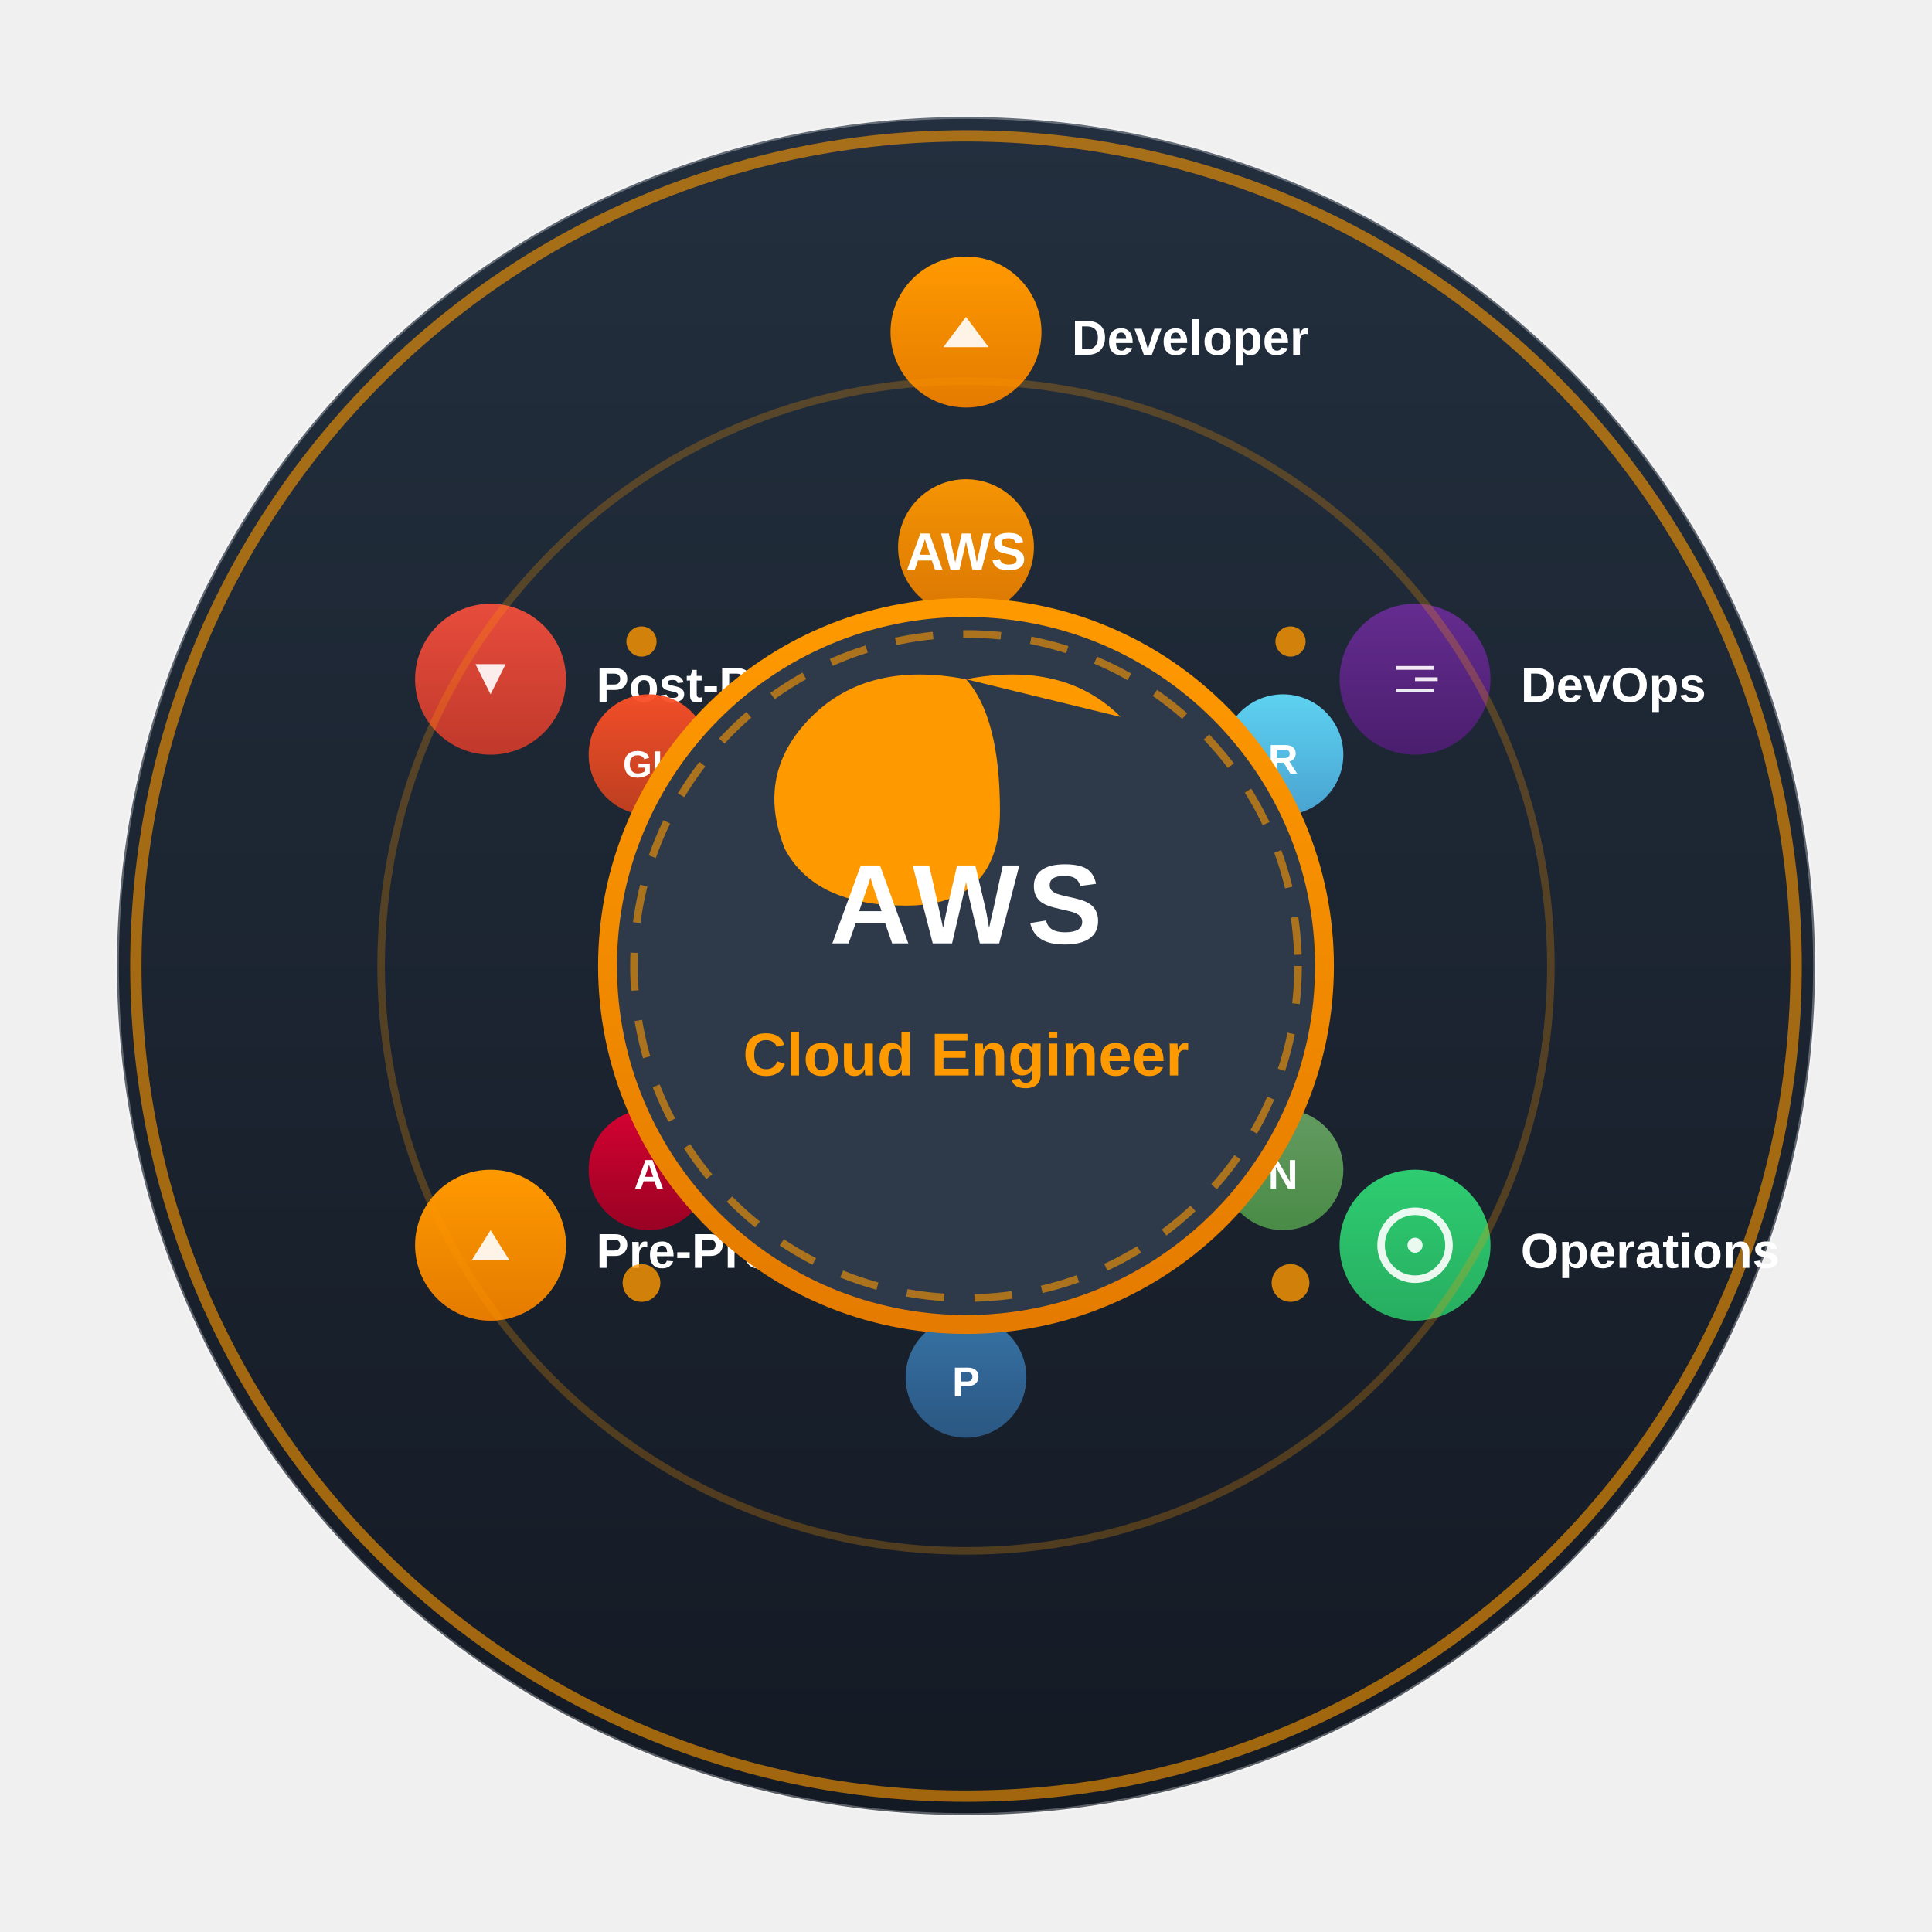
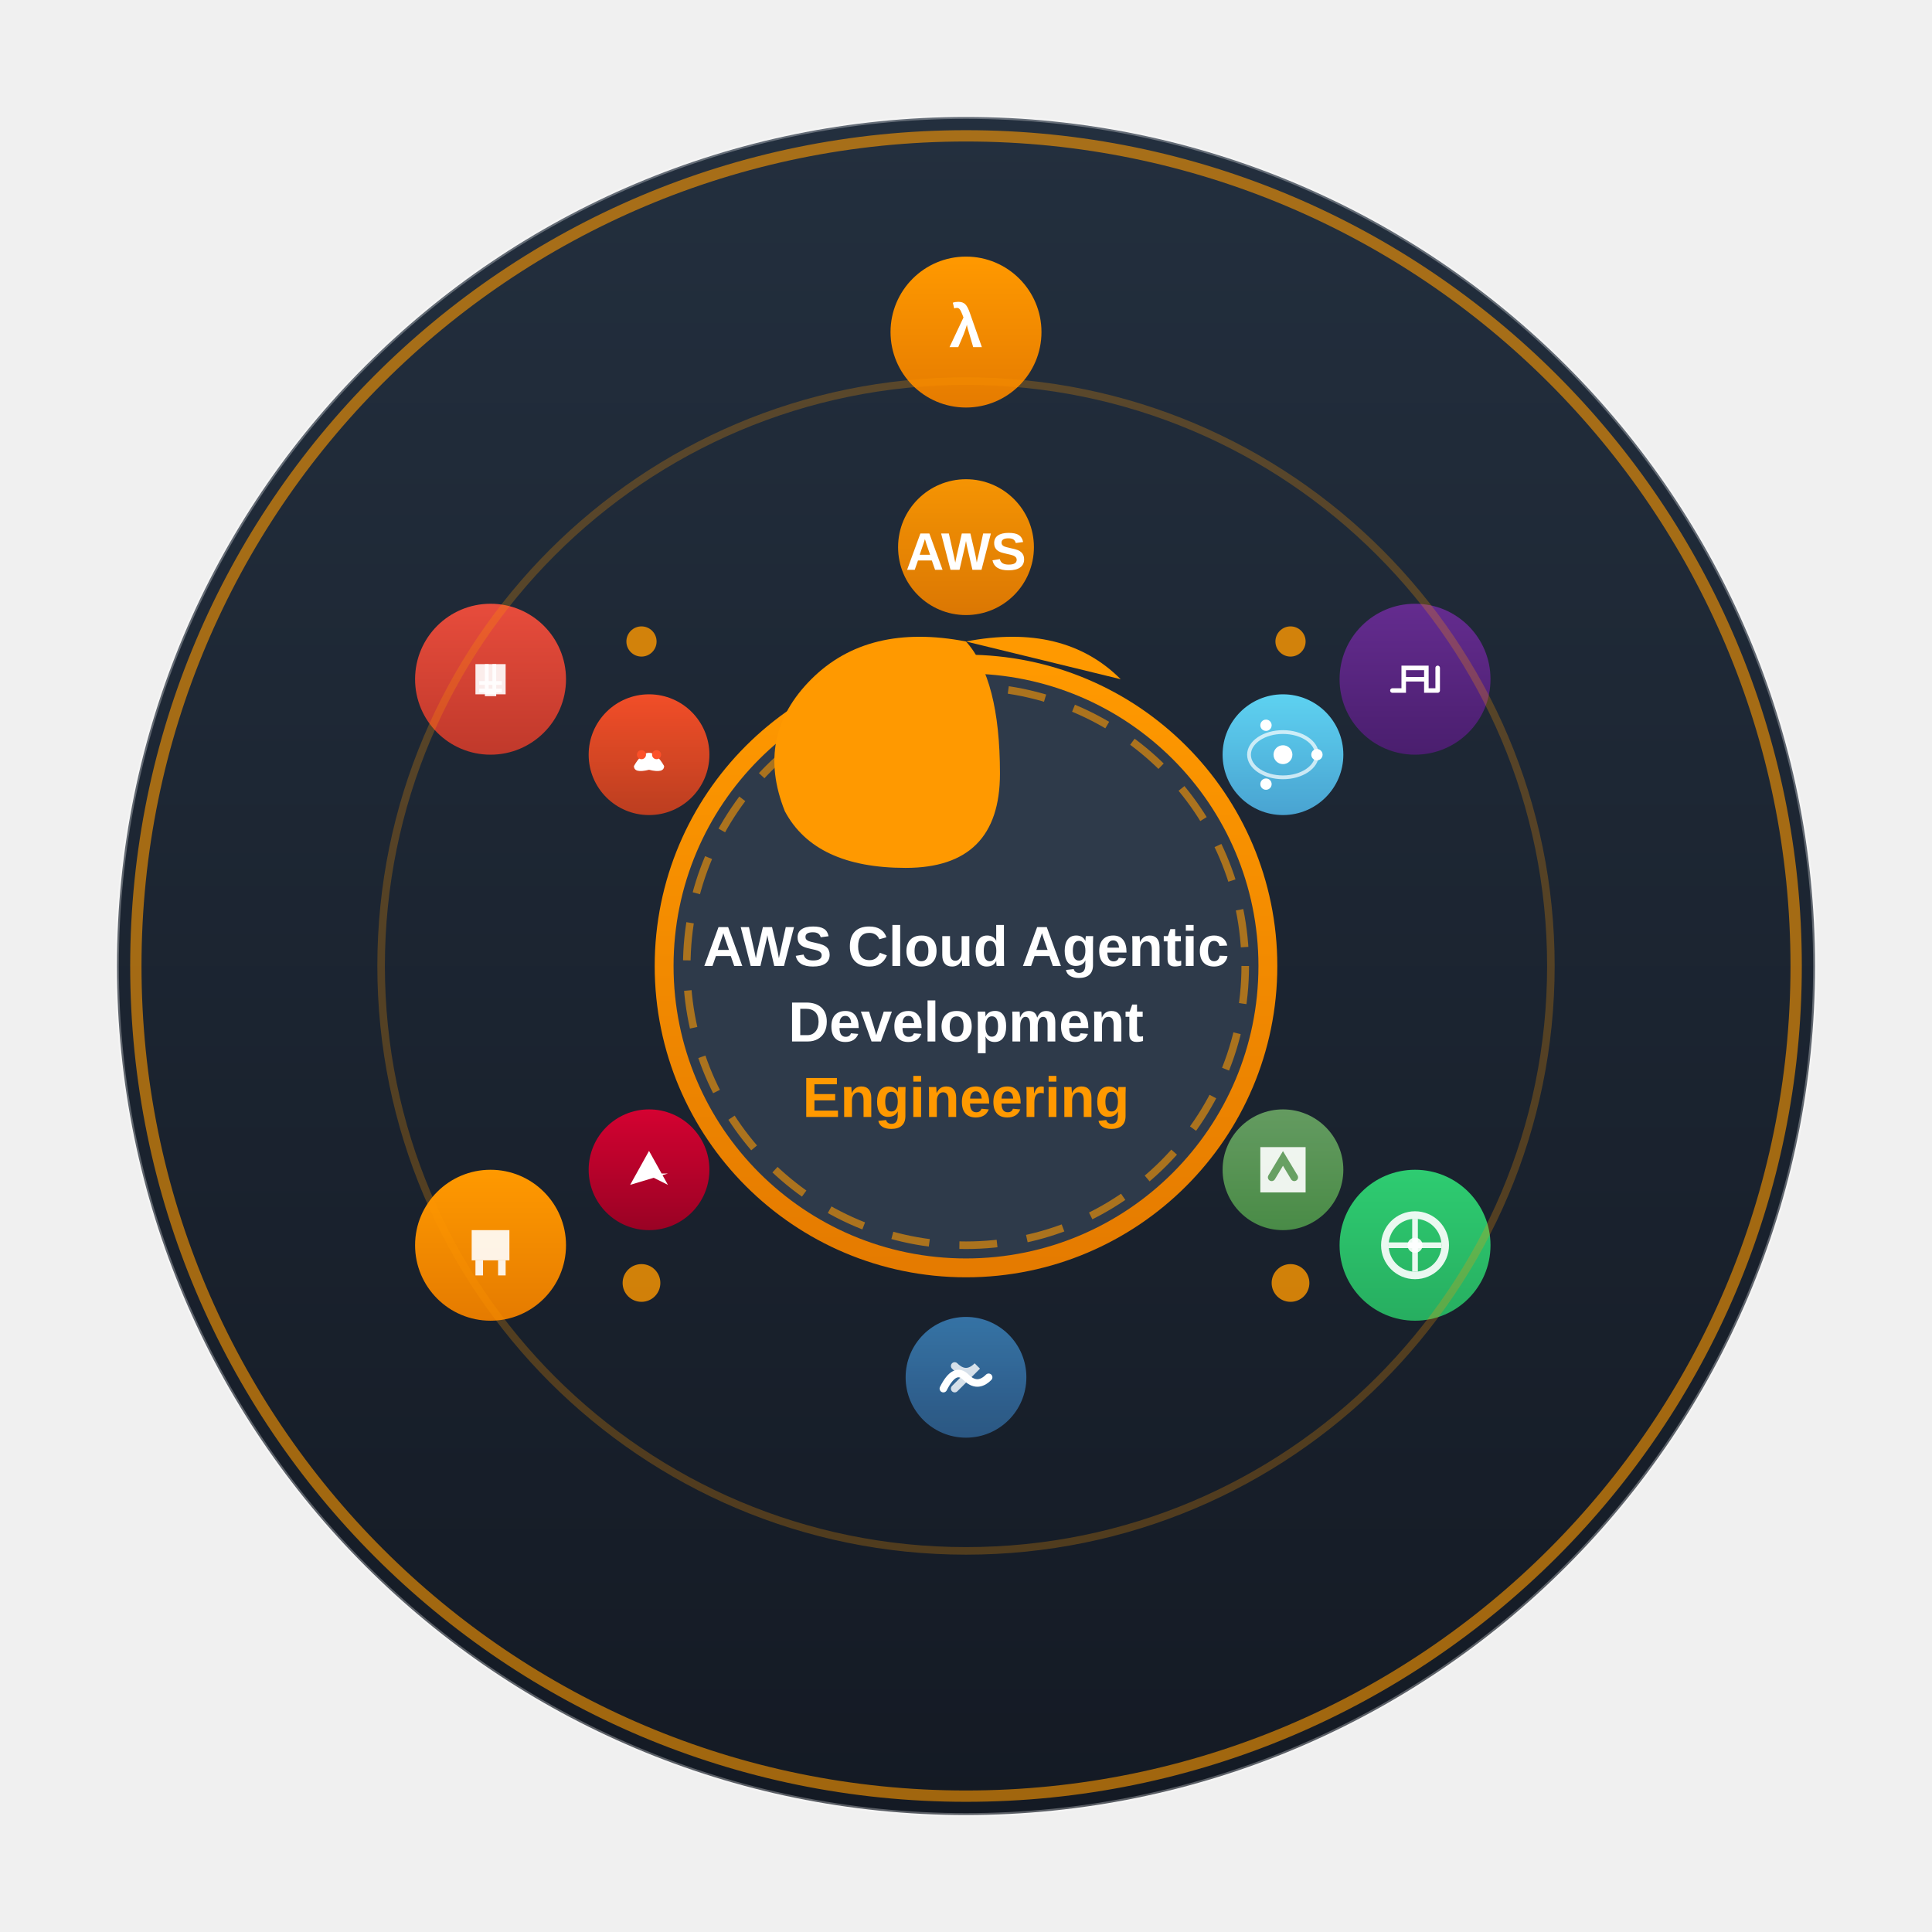
<svg xmlns="http://www.w3.org/2000/svg" width="512" height="512" viewBox="0 0 512 512">
  <defs>
    <linearGradient id="bgGradient" x1="0%" y1="0%" x2="0%" y2="100%">
      <stop offset="0%" style="stop-color:#232F3E;stop-opacity:1" />
      <stop offset="100%" style="stop-color:#141A24;stop-opacity:1" />
    </linearGradient>
    <linearGradient id="accentGradient" x1="0%" y1="0%" x2="0%" y2="100%">
      <stop offset="0%" style="stop-color:#FF9900;stop-opacity:1" />
      <stop offset="100%" style="stop-color:#E57B00;stop-opacity:1" />
    </linearGradient>
    <linearGradient id="devGradient" x1="0%" y1="0%" x2="0%" y2="100%">
      <stop offset="0%" style="stop-color:#FF9900;stop-opacity:1" />
      <stop offset="100%" style="stop-color:#E57B00;stop-opacity:1" />
    </linearGradient>
    <linearGradient id="devopsGradient" x1="0%" y1="0%" x2="0%" y2="100%">
      <stop offset="0%" style="stop-color:#642C8F;stop-opacity:1" />
      <stop offset="100%" style="stop-color:#4A1E6E;stop-opacity:1" />
    </linearGradient>
    <linearGradient id="opsGradient" x1="0%" y1="0%" x2="0%" y2="100%">
      <stop offset="0%" style="stop-color:#2ECC71;stop-opacity:1" />
      <stop offset="100%" style="stop-color:#27AE60;stop-opacity:1" />
    </linearGradient>
    <linearGradient id="preProdGradient" x1="0%" y1="0%" x2="0%" y2="100%">
      <stop offset="0%" style="stop-color:#F90;stop-opacity:1" />
      <stop offset="100%" style="stop-color:#E57B00;stop-opacity:1" />
    </linearGradient>
    <linearGradient id="postProdGradient" x1="0%" y1="0%" x2="0%" y2="100%">
      <stop offset="0%" style="stop-color:#E74C3C;stop-opacity:1" />
      <stop offset="100%" style="stop-color:#C0392B;stop-opacity:1" />
    </linearGradient>
    <linearGradient id="techNodeGradient" x1="0%" y1="0%" x2="0%" y2="100%">
      <stop offset="0%" style="stop-color:#68A063;stop-opacity:1" />
      <stop offset="100%" style="stop-color:#4C9048;stop-opacity:1" />
    </linearGradient>
    <linearGradient id="techPythonGradient" x1="0%" y1="0%" x2="0%" y2="100%">
      <stop offset="0%" style="stop-color:#3776AB;stop-opacity:1" />
      <stop offset="100%" style="stop-color:#2C5A86;stop-opacity:1" />
    </linearGradient>
    <linearGradient id="techReactGradient" x1="0%" y1="0%" x2="0%" y2="100%">
      <stop offset="0%" style="stop-color:#61DAFB;stop-opacity:1" />
      <stop offset="100%" style="stop-color:#4CA9D9;stop-opacity:1" />
    </linearGradient>
    <linearGradient id="techAngularGradient" x1="0%" y1="0%" x2="0%" y2="100%">
      <stop offset="0%" style="stop-color:#DD0031;stop-opacity:1" />
      <stop offset="100%" style="stop-color:#A00024;stop-opacity:1" />
    </linearGradient>
    <linearGradient id="techGitlabGradient" x1="0%" y1="0%" x2="0%" y2="100%">
      <stop offset="0%" style="stop-color:#FC5028;stop-opacity:1" />
      <stop offset="100%" style="stop-color:#C43F20;stop-opacity:1" />
    </linearGradient>
    <linearGradient id="techAWSGradient" x1="0%" y1="0%" x2="0%" y2="100%">
      <stop offset="0%" style="stop-color:#FF9900;stop-opacity:1" />
      <stop offset="100%" style="stop-color:#E57B00;stop-opacity:1" />
    </linearGradient>
  </defs>
  <circle cx="256" cy="256" r="225" fill="url(#bgGradient)" />
  <circle cx="256" cy="256" r="220" fill="none" stroke="#FF9900" stroke-width="3" opacity="0.6" />
  <circle cx="256" cy="256" r="225" fill="none" stroke="#FFFFFF" stroke-width="1" opacity="0.3" />
  <g transform="translate(256, 88)">
    <circle cx="0" cy="0" r="20" fill="url(#devGradient)" />
-     <path d="M -6 4 L 6 4 L 0 -4 Z" fill="#FFFFFF" opacity="0.9" />
-     <text x="28" y="6" font-family="Arial" font-size="13" font-weight="bold" fill="#FFFFFF">Developer</text>
+     <text x="0" y="4" font-family="Arial" font-size="16" font-weight="bold" fill="#FFFFFF" text-anchor="middle">λ</text>
  </g>
  <g transform="translate(375, 180)">
    <circle cx="0" cy="0" r="20" fill="url(#devopsGradient)" />
-     <path d="M -5 3 L 5 3 M -5 -3 L 5 -3 M 0 0 L 6 0" fill="#FFFFFF" opacity="0.9" stroke="#FFFFFF" stroke-width="1" />
-     <text x="28" y="6" font-family="Arial" font-size="13" font-weight="bold" fill="#FFFFFF">DevOps</text>
+     <path d="M -6 3 L -3 3 L -3 -3 L 3 -3 L 3 3 L 6 3 M -3 0 L 3 0 M 3 -3 L 3 3 M 6 3 L 6 -3" fill="none" stroke="#FFFFFF" stroke-width="1.2" stroke-linecap="round" />
  </g>
  <g transform="translate(375, 330)">
    <circle cx="0" cy="0" r="20" fill="url(#opsGradient)" />
-     <circle cx="0" cy="0" r="9" fill="none" stroke="#FFFFFF" stroke-width="2" opacity="0.9" />
+     <circle cx="0" cy="0" r="8" fill="none" stroke="#FFFFFF" stroke-width="2" opacity="0.9" />
    <circle cx="0" cy="0" r="2" fill="#FFFFFF" opacity="0.9" />
-     <text x="28" y="6" font-family="Arial" font-size="13" font-weight="bold" fill="#FFFFFF">Operations</text>
+     <path d="M -7 0 L 7 0 M 0 -7 L 0 7" fill="none" stroke="#FFFFFF" stroke-width="1.5" opacity="0.9" />
  </g>
  <g transform="translate(130, 330)">
    <circle cx="0" cy="0" r="20" fill="url(#preProdGradient)" />
-     <path d="M -5 4 L 5 4 L 0 -4 Z M -3 0 L 3 0" fill="#FFFFFF" opacity="0.9" />
-     <text x="28" y="6" font-family="Arial" font-size="13" font-weight="bold" fill="#FFFFFF">Pre-Prod</text>
+     <rect x="-5" y="-4" width="10" height="8" fill="#FFFFFF" opacity="0.9" />
+     <rect x="-4" y="4" width="2" height="4" fill="#FFFFFF" opacity="0.9" />
+     <rect x="2" y="4" width="2" height="4" fill="#FFFFFF" opacity="0.9" />
  </g>
  <g transform="translate(130, 180)">
    <circle cx="0" cy="0" r="20" fill="url(#postProdGradient)" />
-     <path d="M -4 -4 L 4 -4 L 0 4 Z" fill="#FFFFFF" opacity="0.9" />
-     <text x="28" y="6" font-family="Arial" font-size="13" font-weight="bold" fill="#FFFFFF">Post-Prod</text>
+     <path d="M -4 -4 L 4 -4 L 4 4 L -4 4 Z M -2 -3 L 2 -3 L 2 -1 L -2 -1 Z" fill="#FFFFFF" opacity="0.9" />
+     <path d="M -3 1 L 3 1 M -3 3 L 3 3 M -1 -4 L -1 4 L 1 4 L 1 -4" fill="none" stroke="#FFFFFF" stroke-width="1" opacity="0.9" />
  </g>
  <g transform="translate(256, 145)">
    <circle cx="0" cy="0" r="18" fill="url(#techAWSGradient)" opacity="0.95" />
    <text x="0" y="6" font-family="Arial" font-size="14" font-weight="bold" fill="#FFFFFF" text-anchor="middle">AWS</text>
  </g>
  <g transform="translate(340, 200)">
    <circle cx="0" cy="0" r="16" fill="url(#techReactGradient)" opacity="0.95" />
-     <text x="0" y="5" font-family="Arial" font-size="11" font-weight="bold" fill="#FFFFFF" text-anchor="middle">R</text>
+     <circle cx="0" cy="0" r="2.5" fill="#FFFFFF" />
+     <ellipse cx="0" cy="0" rx="9" ry="6" fill="none" stroke="#FFFFFF" stroke-width="1" opacity="0.7" />
+     <circle cx="9" cy="0" r="1.5" fill="#FFFFFF" />
+     <circle cx="-4.5" cy="7.8" r="1.5" fill="#FFFFFF" />
+     <circle cx="-4.5" cy="-7.8" r="1.5" fill="#FFFFFF" />
  </g>
  <g transform="translate(340, 310)">
    <circle cx="0" cy="0" r="16" fill="url(#techNodeGradient)" opacity="0.95" />
-     <text x="0" y="5" font-family="Arial" font-size="11" font-weight="bold" fill="#FFFFFF" text-anchor="middle">N</text>
+     <path d="M -6 6 L -6 -6 L 6 -6 L 6 6 Z" fill="#FFFFFF" opacity="0.9" />
+     <path d="M -3 2 L 0 -3 L 3 2" fill="none" stroke="#68A063" stroke-width="2" stroke-linecap="round" />
  </g>
  <g transform="translate(256, 365)">
    <circle cx="0" cy="0" r="16" fill="url(#techPythonGradient)" opacity="0.95" />
-     <text x="0" y="5" font-family="Arial" font-size="11" font-weight="bold" fill="#FFFFFF" text-anchor="middle">P</text>
+     <path d="M -6 3 Q -3 -3 0 0 Q 3 3 6 0" fill="none" stroke="#FFFFFF" stroke-width="2" stroke-linecap="round" />
+     <path d="M -3 -3 Q 0 0 3 -3 Q 0 0 -3 3" fill="none" stroke="#FFFFFF" stroke-width="2" stroke-linecap="round" opacity="0.8" />
  </g>
  <g transform="translate(172, 310)">
    <circle cx="0" cy="0" r="16" fill="url(#techAngularGradient)" opacity="0.95" />
-     <text x="0" y="5" font-family="Arial" font-size="11" font-weight="bold" fill="#FFFFFF" text-anchor="middle">A</text>
+     <path d="M -5 4 L 0 -5 L 5 4 L -1 1 L 5 1 Z" fill="#FFFFFF" />
  </g>
  <g transform="translate(172, 200)">
    <circle cx="0" cy="0" r="16" fill="url(#techGitlabGradient)" opacity="0.95" />
-     <text x="0" y="6" font-family="Arial" font-size="10" font-weight="bold" fill="#FFFFFF" text-anchor="middle">GL</text>
+     <path d="M -4 3 Q 0 -4 4 3 Q 4 5 0 4 Q -4 5 -4 3 Z" fill="#FFFFFF" />
+     <circle cx="-2" cy="0" r="1.2" fill="#FC5028" />
+     <circle cx="2" cy="0" r="1.2" fill="#FC5028" />
  </g>
  <g>
-     <circle cx="256" cy="256" r="95" fill="#2E3A4A" stroke="url(#accentGradient)" stroke-width="5" />
-     <circle cx="256" cy="256" r="88" fill="none" stroke="#FF9900" stroke-width="2" stroke-dasharray="10,8" opacity="0.6" />
+     <circle cx="256" cy="256" r="80" fill="#2E3A4A" stroke="url(#accentGradient)" stroke-width="5" />
+     <circle cx="256" cy="256" r="74" fill="none" stroke="#FF9900" stroke-width="2" stroke-dasharray="10,8" opacity="0.6" />
  </g>
  <g fill="#FF9900">
-     <path d="M 256 180 Q 230 175 215 190 Q 200 205 208 225 Q 216 240 240 240 Q 265 240 265 215 Q 265 190 256 180 Z" />
-     <path d="M 256 180 Q 282 175 297 190 Q 312 205 Q 320 225 Q 328 240 Q 352 240 Q 352 215 Q 352 190 Q 256 180 Z" />
+     <path d="M 256 170 Q 230 165 215 180 Q 200 195 208 215 Q 216 230 240 230 Q 265 230 265 205 Q 265 180 256 170 Z" />
+     <path d="M 256 170 Q 282 165 297 180 Q 312 195 Q 320 215 Q 328 230 Q 352 230 Q 352 205 Q 352 180 Q 256 170 Z" />
  </g>
-   <text x="256" y="250" font-family="Arial" font-size="30" font-weight="bold" fill="#FFFFFF" text-anchor="middle" letter-spacing="2">AWS</text>
-   <text x="256" y="285" font-family="Arial" font-size="16" font-weight="bold" fill="#FF9900" text-anchor="middle">Cloud Engineer</text>
+   <text x="256" y="256" font-family="Arial" font-size="15" font-weight="bold" fill="#FFFFFF" text-anchor="middle">AWS Cloud Agentic</text>
+   <text x="256" y="276" font-family="Arial" font-size="15" font-weight="bold" fill="#FFFFFF" text-anchor="middle">Development</text>
+   <text x="256" y="296" font-family="Arial" font-size="15" font-weight="bold" fill="#FF9900" text-anchor="middle">Engineering</text>
  <g fill="#FF9900" opacity="0.8">
    <circle cx="170" cy="340" r="5" />
    <circle cx="342" cy="340" r="5" />
    <circle cx="170" cy="170" r="4" />
    <circle cx="342" cy="170" r="4" />
  </g>
  <circle cx="256" cy="256" r="155" fill="none" stroke="#FF9900" stroke-width="2" opacity="0.25" />
</svg>
